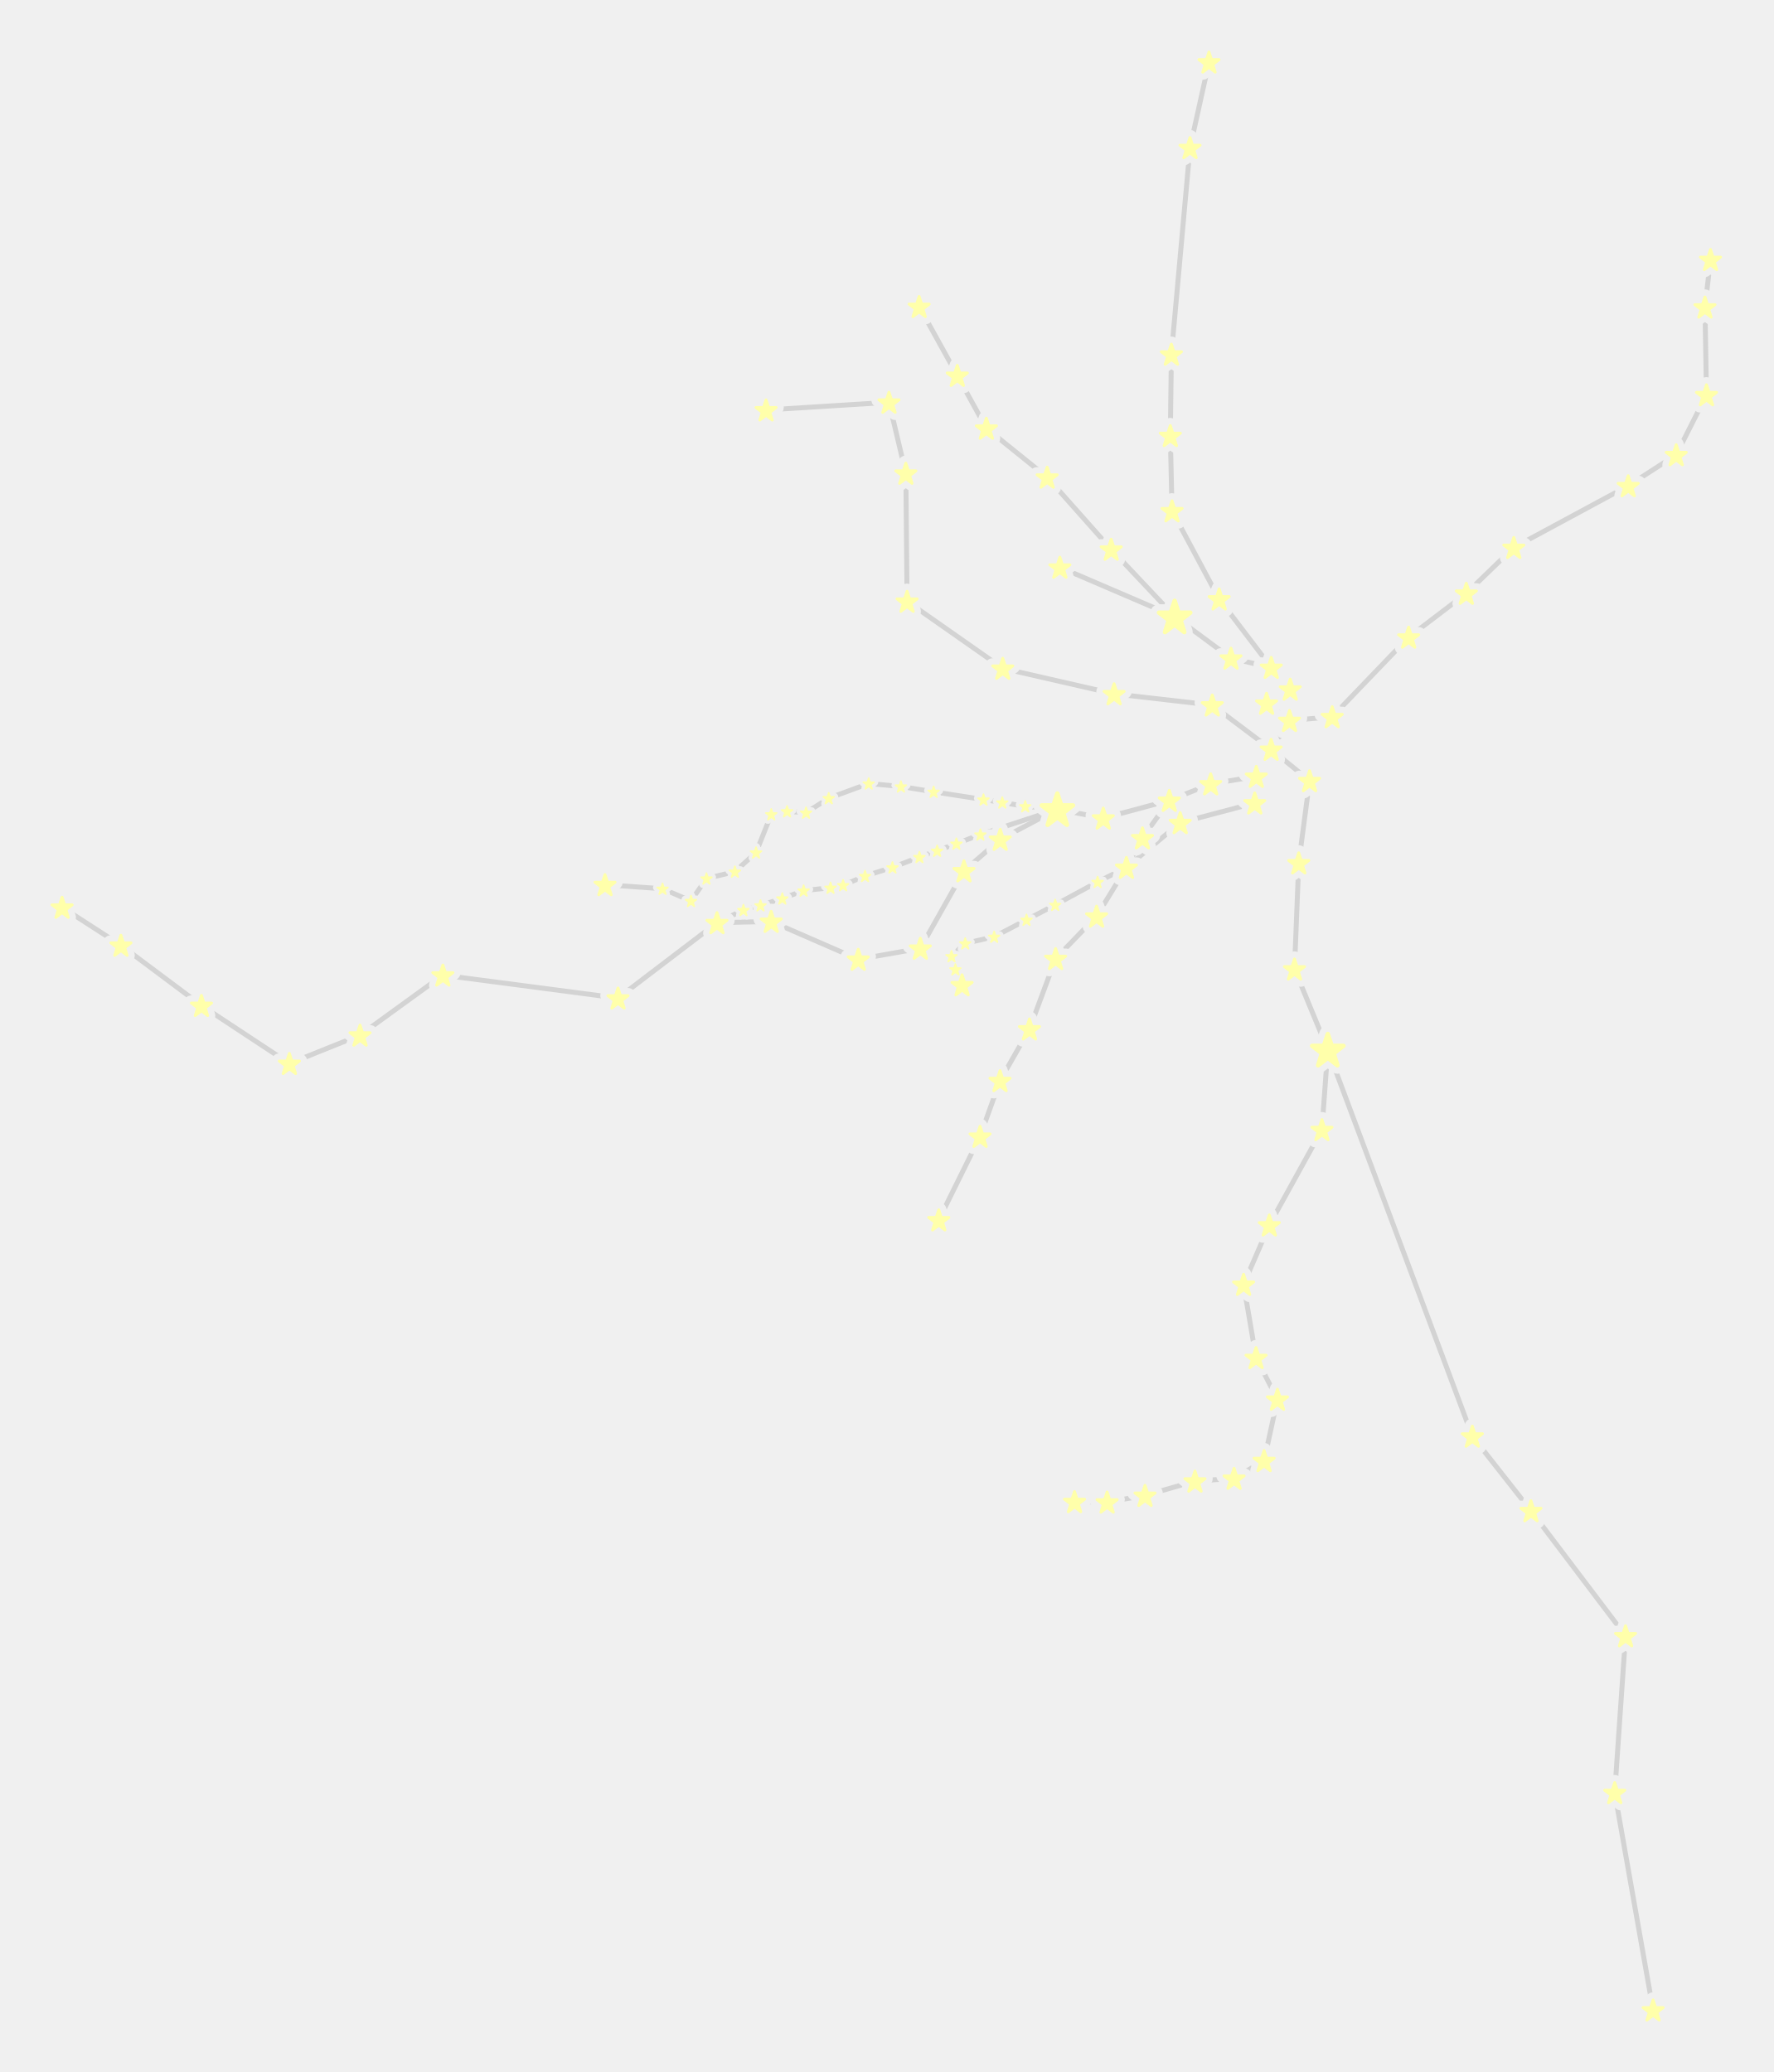
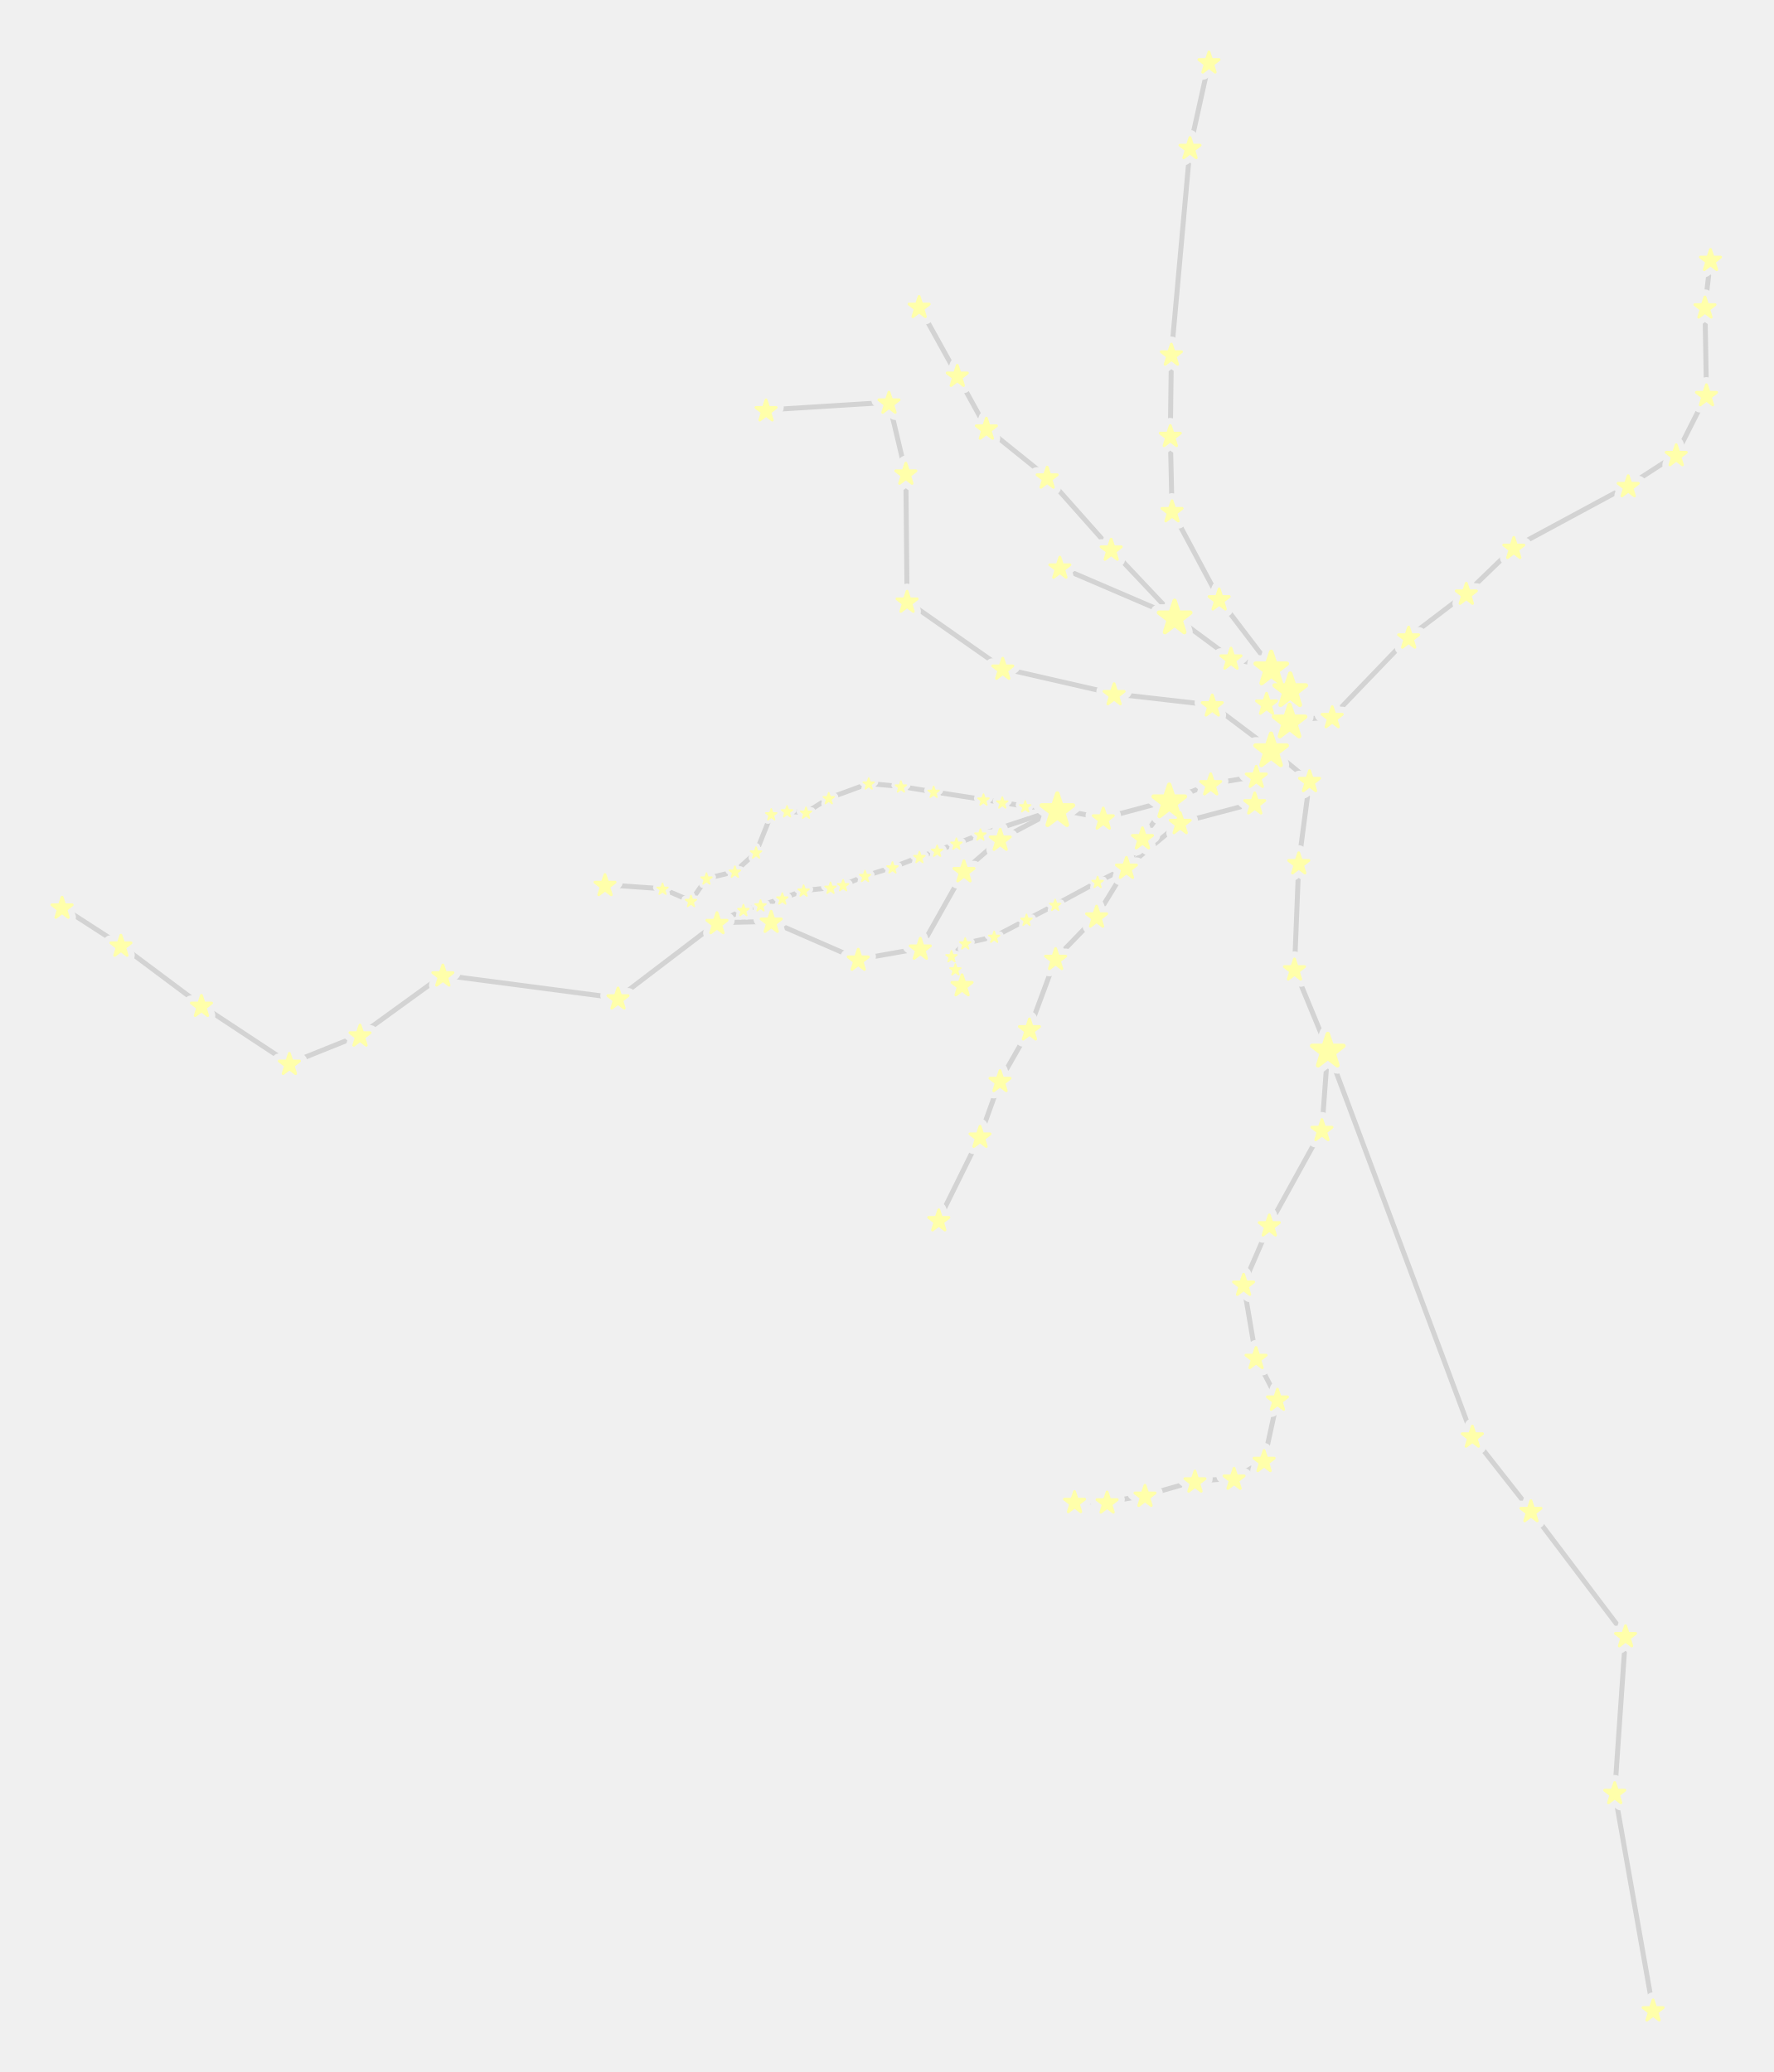
<svg xmlns="http://www.w3.org/2000/svg" width="3000" height="3505" viewBox="0 0 3000 3505">
  <defs>
    <path id="star" d="M100,39.332c0-3.332-2.636-6.029-5.935-6.169c0.004-0.012,0.004-0.024,0.009-0.035H65.461L55.863,4.341 c-0.004,0-0.009,0.001-0.014,0.001C55.058,1.833,52.738,0,49.967,0c-2.938,0-5.384,2.048-6.023,4.789 c-0.007-0.001-0.015,0-0.021-0.002l-9.45,28.341H6.336c-0.048-0.001-0.092-0.014-0.139-0.014C2.773,33.113,0,35.888,0,39.31 c0,1.884,0.857,3.55,2.185,4.687c-0.007,0.01-0.011,0.021-0.019,0.031L26.24,62.535l-8.961,28.683 c-0.364,0.789-0.582,1.659-0.582,2.587c0,3.422,2.775,6.195,6.198,6.195c1.405,0,2.687-0.484,3.727-1.272 c0.011,0.01,0.025,0.017,0.036,0.026L50.027,80.84l22.536,17.317C73.688,99.294,75.245,100,76.97,100 c3.424,0,6.198-2.773,6.198-6.195c0-0.748-0.154-1.456-0.397-2.121c0.016-0.002,0.029-0.01,0.045-0.012l-9.077-29.016l23.718-18.332 c-0.002-0.001-0.005-0.003-0.007-0.005C98.988,43.192,100,41.386,100,39.332z" />
    <mask id="gaps" maskUnits="userSpaceOnUse" x="0" y="0" width="3000" height="3505">
      <rect width="3000" height="3505" fill="#fff" />
      <g fill="#000" stroke="#000" stroke-linejoin="round">
        <use href="#star" transform="translate(1605.3 1629.3) scale(0.21)" stroke-width="53.85" />
        <use href="#star" transform="translate(1598.7 1607) scale(0.21)" stroke-width="53.85" />
        <use href="#star" transform="translate(1621.9 1585.3) scale(0.21)" stroke-width="53.85" />
        <use href="#star" transform="translate(1670.9 1574.1) scale(0.21)" stroke-width="53.85" />
        <use href="#star" transform="translate(1725.6 1545.4) scale(0.21)" stroke-width="53.85" />
        <use href="#star" transform="translate(1246.8 1528.9) scale(0.21)" stroke-width="53.85" />
        <use href="#star" transform="translate(1275.7 1521) scale(0.21)" stroke-width="53.85" />
        <use href="#star" transform="translate(1774.1 1520.2) scale(0.21)" stroke-width="53.85" />
        <use href="#star" transform="translate(1158.1 1513.6) scale(0.21)" stroke-width="53.85" />
        <use href="#star" transform="translate(1312.6 1509.4) scale(0.21)" stroke-width="53.85" />
        <use href="#star" transform="translate(1348.6 1496) scale(0.21)" stroke-width="53.85" />
        <use href="#star" transform="translate(1110 1492.9) scale(0.21)" stroke-width="53.85" />
        <use href="#star" transform="translate(1394.1 1491.2) scale(0.21)" stroke-width="53.85" />
        <use href="#star" transform="translate(1415.4 1486.9) scale(0.21)" stroke-width="53.85" />
        <use href="#star" transform="translate(1845.8 1481.4) scale(0.21)" stroke-width="53.85" />
        <use href="#star" transform="translate(1184.3 1475.6) scale(0.21)" stroke-width="53.85" />
        <use href="#star" transform="translate(1452.5 1471.3) scale(0.21)" stroke-width="53.85" />
        <use href="#star" transform="translate(1232.4 1464) scale(0.21)" stroke-width="53.85" />
        <use href="#star" transform="translate(1498.9 1456.8) scale(0.21)" stroke-width="53.85" />
        <use href="#star" transform="translate(1544.5 1439.3) scale(0.21)" stroke-width="53.85" />
        <use href="#star" transform="translate(1268.2 1431.6) scale(0.21)" stroke-width="53.85" />
        <use href="#star" transform="translate(1574.4 1428.6) scale(0.21)" stroke-width="53.85" />
        <use href="#star" transform="translate(1607 1416.6) scale(0.21)" stroke-width="53.85" />
        <use href="#star" transform="translate(1647.6 1401.2) scale(0.21)" stroke-width="53.85" />
        <use href="#star" transform="translate(1293.9 1367) scale(0.21)" stroke-width="53.85" />
        <use href="#star" transform="translate(1352.7 1364.2) scale(0.21)" stroke-width="53.85" />
        <use href="#star" transform="translate(1320.6 1361.9) scale(0.21)" stroke-width="53.85" />
        <use href="#star" transform="translate(1723.4 1353.4) scale(0.21)" stroke-width="53.85" />
        <use href="#star" transform="translate(1684.6 1347) scale(0.21)" stroke-width="53.85" />
        <use href="#star" transform="translate(1652.8 1342) scale(0.21)" stroke-width="53.85" />
        <use href="#star" transform="translate(1391.1 1339.7) scale(0.21)" stroke-width="53.85" />
        <use href="#star" transform="translate(1568.5 1328.9) scale(0.21)" stroke-width="53.85" />
        <use href="#star" transform="translate(1513.2 1319.9) scale(0.21)" stroke-width="53.85" />
        <use href="#star" transform="translate(1458.7 1314.9) scale(0.21)" stroke-width="53.85" />
        <use href="#star" transform="translate(2776.3 3380.7) scale(0.39)" stroke-width="53.85" />
        <use href="#star" transform="translate(2711.4 3013) scale(0.39)" stroke-width="53.85" />
        <use href="#star" transform="translate(2729.7 2747.7) scale(0.39)" stroke-width="53.85" />
        <use href="#star" transform="translate(2569.7 2536.1) scale(0.39)" stroke-width="53.85" />
        <use href="#star" transform="translate(1852.9 2521.5) scale(0.39)" stroke-width="53.85" />
        <use href="#star" transform="translate(1797.8 2520.7) scale(0.39)" stroke-width="53.85" />
        <use href="#star" transform="translate(1917 2510.2) scale(0.39)" stroke-width="53.85" />
        <use href="#star" transform="translate(2001.5 2486) scale(0.39)" stroke-width="53.85" />
        <use href="#star" transform="translate(2067.6 2481.3) scale(0.39)" stroke-width="53.85" />
        <use href="#star" transform="translate(2118.4 2451.3) scale(0.39)" stroke-width="53.85" />
        <use href="#star" transform="translate(2470.6 2410) scale(0.39)" stroke-width="53.85" />
        <use href="#star" transform="translate(2141 2347.6) scale(0.39)" stroke-width="53.85" />
        <use href="#star" transform="translate(2104.8 2277.1) scale(0.39)" stroke-width="53.85" />
        <use href="#star" transform="translate(2083.7 2153.2) scale(0.39)" stroke-width="53.85" />
        <use href="#star" transform="translate(2127.2 2052.8) scale(0.39)" stroke-width="53.85" />
        <use href="#star" transform="translate(1568.2 2044.1) scale(0.39)" stroke-width="53.85" />
        <use href="#star" transform="translate(1638 1902.8) scale(0.39)" stroke-width="53.85" />
        <use href="#star" transform="translate(2216.2 1891.5) scale(0.39)" stroke-width="53.85" />
        <use href="#star" transform="translate(1671.8 1808.6) scale(0.39)" stroke-width="53.85" />
        <use href="#star" transform="translate(469.9 1779.5) scale(0.39)" stroke-width="53.85" />
        <use href="#star" transform="translate(589.4 1731.6) scale(0.39)" stroke-width="53.85" />
        <use href="#star" transform="translate(1721.6 1721.2) scale(0.39)" stroke-width="53.85" />
        <use href="#star" transform="translate(321.2 1681.4) scale(0.39)" stroke-width="53.85" />
        <use href="#star" transform="translate(1025.7 1668.9) scale(0.39)" stroke-width="53.85" />
        <use href="#star" transform="translate(1607.6 1646.5) scale(0.39)" stroke-width="53.85" />
        <use href="#star" transform="translate(729.5 1630) scale(0.39)" stroke-width="53.85" />
        <use href="#star" transform="translate(2169.8 1619.8) scale(0.39)" stroke-width="53.85" />
        <use href="#star" transform="translate(1432 1603.3) scale(0.39)" stroke-width="53.85" />
        <use href="#star" transform="translate(1765.8 1602.1) scale(0.39)" stroke-width="53.85" />
        <use href="#star" transform="translate(1537 1584.7) scale(0.39)" stroke-width="53.85" />
        <use href="#star" transform="translate(185 1579.6) scale(0.39)" stroke-width="53.85" />
        <use href="#star" transform="translate(1193.1 1541.4) scale(0.39)" stroke-width="53.85" />
        <use href="#star" transform="translate(1284.8 1539.2) scale(0.39)" stroke-width="53.85" />
        <use href="#star" transform="translate(1835.1 1530.4) scale(0.39)" stroke-width="53.85" />
        <use href="#star" transform="translate(85.5 1515.3) scale(0.39)" stroke-width="53.85" />
        <use href="#star" transform="translate(1003.7 1477) scale(0.39)" stroke-width="53.85" />
        <use href="#star" transform="translate(1610.8 1453.7) scale(0.39)" stroke-width="53.85" />
        <use href="#star" transform="translate(1885.6 1447.9) scale(0.39)" stroke-width="53.85" />
        <use href="#star" transform="translate(2177 1440.2) scale(0.39)" stroke-width="53.85" />
        <use href="#star" transform="translate(1672.1 1400.4) scale(0.39)" stroke-width="53.85" />
        <use href="#star" transform="translate(1912.7 1397.9) scale(0.39)" stroke-width="53.85" />
        <use href="#star" transform="translate(1976.5 1372.2) scale(0.39)" stroke-width="53.85" />
        <use href="#star" transform="translate(1846.4 1364.5) scale(0.39)" stroke-width="53.85" />
        <use href="#star" transform="translate(2102.6 1338.9) scale(0.39)" stroke-width="53.85" />
        <use href="#star" transform="translate(2028.1 1306.6) scale(0.39)" stroke-width="53.85" />
        <use href="#star" transform="translate(2195.3 1301.2) scale(0.39)" stroke-width="53.85" />
        <use href="#star" transform="translate(2105.2 1293.9) scale(0.39)" stroke-width="53.85" />
        <use href="#star" transform="translate(2233.6 1193) scale(0.39)" stroke-width="53.85" />
        <use href="#star" transform="translate(2030.8 1173.2) scale(0.39)" stroke-width="53.85" />
        <use href="#star" transform="translate(2122.6 1170.3) scale(0.39)" stroke-width="53.85" />
        <use href="#star" transform="translate(1864.7 1154.2) scale(0.39)" stroke-width="53.85" />
        <use href="#star" transform="translate(1676.4 1111.1) scale(0.39)" stroke-width="53.85" />
        <use href="#star" transform="translate(2062.4 1094) scale(0.39)" stroke-width="53.85" />
        <use href="#star" transform="translate(2362.9 1058.4) scale(0.39)" stroke-width="53.85" />
        <use href="#star" transform="translate(1514.6 997.7) scale(0.39)" stroke-width="53.85" />
        <use href="#star" transform="translate(2042.4 993.8) scale(0.39)" stroke-width="53.85" />
        <use href="#star" transform="translate(2460.4 984.2) scale(0.39)" stroke-width="53.85" />
        <use href="#star" transform="translate(1773 940.1) scale(0.39)" stroke-width="53.85" />
        <use href="#star" transform="translate(1859.8 909.7) scale(0.39)" stroke-width="53.85" />
        <use href="#star" transform="translate(2540.7 906.7) scale(0.39)" stroke-width="53.85" />
        <use href="#star" transform="translate(1962.7 844.7) scale(0.39)" stroke-width="53.85" />
        <use href="#star" transform="translate(2734.2 802.3) scale(0.39)" stroke-width="53.85" />
        <use href="#star" transform="translate(1751.5 787.8) scale(0.39)" stroke-width="53.85" />
        <use href="#star" transform="translate(1512.5 781.1) scale(0.39)" stroke-width="53.85" />
        <use href="#star" transform="translate(2815.4 749.8) scale(0.39)" stroke-width="53.85" />
        <use href="#star" transform="translate(1959.8 717.4) scale(0.39)" stroke-width="53.85" />
        <use href="#star" transform="translate(1648.7 705) scale(0.39)" stroke-width="53.85" />
        <use href="#star" transform="translate(1276.1 674) scale(0.39)" stroke-width="53.85" />
        <use href="#star" transform="translate(1484 661) scale(0.39)" stroke-width="53.85" />
        <use href="#star" transform="translate(2866.6 648.4) scale(0.39)" stroke-width="53.85" />
        <use href="#star" transform="translate(1599.5 615.6) scale(0.39)" stroke-width="53.85" />
        <use href="#star" transform="translate(1961.6 579.7) scale(0.39)" stroke-width="53.85" />
        <use href="#star" transform="translate(2864 500) scale(0.39)" stroke-width="53.85" />
        <use href="#star" transform="translate(1535 499.1) scale(0.39)" stroke-width="53.85" />
        <use href="#star" transform="translate(2873.4 419.6) scale(0.39)" stroke-width="53.85" />
        <use href="#star" transform="translate(1993.1 230.3) scale(0.39)" stroke-width="53.85" />
        <use href="#star" transform="translate(2025.2 85.5) scale(0.39)" stroke-width="53.85" />
        <use href="#star" transform="translate(2215.4 1745.4) scale(0.6045)" stroke-width="34.74" />
        <use href="#star" transform="translate(1758 1338.6) scale(0.6045)" stroke-width="34.74" />
-         <use href="#star" transform="translate(1958.1 1334.5) scale(0.39)" stroke-width="53.85" />
-         <use href="#star" transform="translate(2130.3 1248.2) scale(0.39)" stroke-width="53.85" />
-         <use href="#star" transform="translate(2161.4 1199.4) scale(0.39)" stroke-width="53.85" />
-         <use href="#star" transform="translate(2162.6 1146.4) scale(0.39)" stroke-width="53.85" />
-         <use href="#star" transform="translate(2130.5 1109.6) scale(0.39)" stroke-width="53.85" />
+         <use href="#star" transform="translate(1947.3 1323.7) scale(0.6045)" stroke-width="34.74" />
+         <use href="#star" transform="translate(2119.5 1237.4) scale(0.6045)" stroke-width="34.74" />
+         <use href="#star" transform="translate(2150.7 1188.7) scale(0.6045)" stroke-width="34.74" />
+         <use href="#star" transform="translate(2151.9 1135.7) scale(0.6045)" stroke-width="34.74" />
+         <use href="#star" transform="translate(2119.8 1098.9) scale(0.6045)" stroke-width="34.74" />
        <use href="#star" transform="translate(1956.4 1012.6) scale(0.6045)" stroke-width="34.74" />
      </g>
    </mask>
  </defs>
  <g mask="url(#gaps)" fill="none" stroke="#d3d3d3" stroke-width="8.4" stroke-linecap="round" stroke-linejoin="round">
    <path d="M1295.6 693.5 L1503.5 680.5" />
    <path d="M1331.1 1372.4 L1363.2 1374.7" />
    <path d="M1579 1339.4 L1663.3 1352.5" />
    <path d="M2189.3 1639.3 L2245.6 1775.6" />
    <path d="M2479.9 1003.7 L2382.4 1077.9" />
    <path d="M2253.1 1212.5 L2180.9 1218.9" />
    <path d="M2047.6 1326.1 L2124.7 1313.4" />
    <path d="M2124.3 2296.6 L2160.5 2367.1" />
    <path d="M2124.3 2296.6 L2103.2 2172.7" />
    <path d="M1979.3 736.9 L1982.2 864.2" />
    <path d="M1579 1339.4 L1523.7 1330.4" />
    <path d="M1619 635.1 L1554.5 518.6" />
    <path d="M1996 1391.7 L1905.1 1467.4" />
    <path d="M1615.8 1639.8 L1609.2 1617.5" />
    <path d="M1304.3 1558.7 L1212.6 1560.9" />
    <path d="M1359.1 1506.5 L1404.6 1501.7" />
    <path d="M1733.9 1363.9 L1788.2 1368.8" />
    <path d="M2886.1 667.9 L2834.9 769.3" />
    <path d="M1425.9 1497.4 L1463 1481.8" />
    <path d="M2124.7 1313.4 L2149.8 1267.7" />
    <path d="M2189.3 1639.3 L2196.5 1459.7" />
    <path d="M1523.7 1330.4 L1469.2 1325.4" />
    <path d="M1304.3 1558.7 L1451.5 1622.8" />
    <path d="M1681.4 1584.6 L1736.1 1555.9" />
    <path d="M2795.8 3400.2 L2730.9 3032.5" />
    <path d="M1663.3 1352.5 L1695.1 1357.5" />
    <path d="M1733.9 1363.9 L1695.1 1357.5" />
    <path d="M2137.9 2470.8 L2087.1 2500.8" />
    <path d="M1451.5 1622.8 L1556.5 1604.2" />
    <path d="M1872.4 2541 L1817.3 2540.2" />
    <path d="M2137.9 2470.8 L2160.5 2367.1" />
    <path d="M2021 2505.5 L1936.5 2529.7" />
    <path d="M1045.2 1688.4 L749 1649.5" />
    <path d="M1168.6 1524.1 L1194.8 1486.1" />
    <path d="M2124.7 1313.4 L2122.1 1358.4" />
    <path d="M1194.8 1486.1 L1242.9 1474.5" />
    <path d="M1212.6 1560.9 L1257.3 1539.4" />
    <path d="M1695.9 1130.6 L1884.2 1173.7" />
    <path d="M2047.6 1326.1 L1977.6 1354" />
    <path d="M1977.6 1354 L1932.2 1417.4" />
    <path d="M1509.4 1467.3 L1555 1449.8" />
    <path d="M1503.5 680.5 L1532 800.6" />
    <path d="M1286.2 1531.5 L1323.1 1519.9" />
    <path d="M2124.7 1313.4 L2149.8 1267.7" />
    <path d="M2149.8 1267.7 L2214.8 1320.7" />
    <path d="M489.4 1799 L340.7 1700.9" />
    <path d="M1286.2 1531.5 L1257.3 1539.4" />
    <path d="M1879.3 929.2 L1771 807.3" />
    <path d="M1425.9 1497.4 L1404.6 1501.7" />
    <path d="M1691.6 1419.9 L1630.3 1473.2" />
    <path d="M2146.7 2072.3 L2103.2 2172.7" />
    <path d="M1771 807.3 L1668.2 724.5" />
    <path d="M2142.1 1189.8 L2180.9 1218.9" />
    <path d="M2180.9 1218.9 L2182.1 1165.9" />
    <path d="M2180.9 1218.9 L2149.8 1267.7" />
    <path d="M1363.2 1374.7 L1401.6 1350.2" />
    <path d="M1587.7 2063.6 L1657.5 1922.3" />
    <path d="M2182.1 1165.9 L2150 1129.1" />
    <path d="M1695.9 1130.6 L1534.1 1017.2" />
    <path d="M1469.2 1325.4 L1401.6 1350.2" />
    <path d="M1615.8 1639.8 L1627.1 1666" />
    <path d="M1617.5 1427.1 L1658.1 1411.7" />
    <path d="M1977.6 1354 L1865.9 1384" />
    <path d="M1741.1 1740.7 L1691.3 1828.1" />
    <path d="M2245.6 1775.6 L2490.1 2429.5" />
    <path d="M2245.6 1775.6 L2235.7 1911" />
    <path d="M1691.6 1419.9 L1788.2 1368.8" />
    <path d="M1865.9 1384 L1788.2 1368.8" />
    <path d="M1788.2 1368.8 L1658.1 1411.7" />
    <path d="M2050.3 1192.7 L1884.2 1173.7" />
    <path d="M1617.5 1427.1 L1584.9 1439.1" />
    <path d="M1023.2 1496.5 L1120.5 1503.4" />
    <path d="M1879.3 929.2 L1986.6 1042.9" />
    <path d="M1986.6 1042.9 L1792.5 959.6" />
    <path d="M1736.1 1555.9 L1784.6 1530.7" />
    <path d="M1556.5 1604.2 L1630.3 1473.2" />
    <path d="M1905.1 1467.4 L1854.6 1549.9" />
    <path d="M1784.6 1530.7 L1856.3 1491.9" />
    <path d="M1619 635.1 L1668.2 724.5" />
    <path d="M2021 2505.5 L2087.1 2500.8" />
    <path d="M1681.4 1584.6 L1632.4 1595.8" />
    <path d="M2012.6 249.8 L1981.1 599.2" />
    <path d="M2253.1 1212.5 L2382.4 1077.9" />
    <path d="M489.4 1799 L608.9 1751.1" />
    <path d="M608.9 1751.1 L749 1649.5" />
    <path d="M2061.9 1013.3 L2150 1129.1" />
    <path d="M2150 1129.1 L2081.9 1113.5" />
    <path d="M1856.3 1491.9 L1905.1 1467.4" />
    <path d="M2012.6 249.8 L2044.7 105" />
    <path d="M2753.7 821.8 L2560.2 926.2" />
    <path d="M2050.3 1192.7 L2149.8 1267.7" />
    <path d="M1534.1 1017.2 L1532 800.6" />
    <path d="M2730.9 3032.5 L2749.2 2767.2" />
    <path d="M2749.2 2767.2 L2589.2 2555.6" />
    <path d="M2886.1 667.9 L2883.5 519.5" />
    <path d="M1741.1 1740.7 L1785.3 1621.6" />
    <path d="M1045.2 1688.4 L1212.6 1560.9" />
    <path d="M1785.3 1621.6 L1854.6 1549.9" />
    <path d="M1632.4 1595.8 L1609.2 1617.5" />
    <path d="M1657.5 1922.3 L1691.3 1828.1" />
    <path d="M2753.7 821.8 L2834.9 769.3" />
    <path d="M2146.7 2072.3 L2235.7 1911" />
    <path d="M1168.6 1524.1 L1120.5 1503.4" />
    <path d="M1986.6 1042.9 L2081.9 1113.5" />
    <path d="M2196.5 1459.7 L2214.8 1320.7" />
    <path d="M2149.8 1267.7 L2180.9 1218.9" />
    <path d="M2182.1 1165.9 L2180.9 1218.9" />
    <path d="M1242.9 1474.5 L1278.7 1442.1" />
    <path d="M1584.9 1439.1 L1555 1449.8" />
    <path d="M2061.9 1013.3 L1982.2 864.2" />
    <path d="M1509.4 1467.3 L1463 1481.8" />
    <path d="M1932.2 1417.4 L1905.1 1467.4" />
    <path d="M1359.1 1506.5 L1323.1 1519.9" />
    <path d="M1996 1391.7 L2122.1 1358.4" />
    <path d="M1872.4 2541 L1936.5 2529.7" />
    <path d="M340.7 1700.9 L204.5 1599.1" />
    <path d="M1278.7 1442.1 L1304.4 1377.5" />
    <path d="M1979.3 736.9 L1981.1 599.2" />
    <path d="M2479.9 1003.7 L2560.2 926.2" />
    <path d="M2490.1 2429.5 L2589.2 2555.6" />
    <path d="M2883.5 519.5 L2892.9 439.1" />
    <path d="M105 1534.8 L204.5 1599.1" />
    <path d="M1331.1 1372.4 L1304.4 1377.5" />
  </g>
  <g fill="#ffffaa">
    <use href="#star" transform="translate(1605.3 1629.3) scale(0.21)" />
    <use href="#star" transform="translate(1598.7 1607) scale(0.21)" />
    <use href="#star" transform="translate(1621.9 1585.3) scale(0.21)" />
    <use href="#star" transform="translate(1670.9 1574.1) scale(0.21)" />
    <use href="#star" transform="translate(1725.6 1545.4) scale(0.21)" />
    <use href="#star" transform="translate(1246.8 1528.9) scale(0.21)" />
    <use href="#star" transform="translate(1275.7 1521) scale(0.21)" />
    <use href="#star" transform="translate(1774.1 1520.2) scale(0.21)" />
    <use href="#star" transform="translate(1158.1 1513.6) scale(0.21)" />
    <use href="#star" transform="translate(1312.6 1509.4) scale(0.21)" />
    <use href="#star" transform="translate(1348.6 1496) scale(0.21)" />
    <use href="#star" transform="translate(1110 1492.9) scale(0.21)" />
    <use href="#star" transform="translate(1394.1 1491.2) scale(0.21)" />
    <use href="#star" transform="translate(1415.4 1486.9) scale(0.21)" />
    <use href="#star" transform="translate(1845.8 1481.4) scale(0.21)" />
    <use href="#star" transform="translate(1184.3 1475.6) scale(0.21)" />
    <use href="#star" transform="translate(1452.5 1471.3) scale(0.21)" />
    <use href="#star" transform="translate(1232.4 1464) scale(0.21)" />
    <use href="#star" transform="translate(1498.9 1456.8) scale(0.21)" />
    <use href="#star" transform="translate(1544.5 1439.3) scale(0.21)" />
    <use href="#star" transform="translate(1268.2 1431.6) scale(0.21)" />
    <use href="#star" transform="translate(1574.4 1428.6) scale(0.21)" />
    <use href="#star" transform="translate(1607 1416.6) scale(0.21)" />
    <use href="#star" transform="translate(1647.6 1401.2) scale(0.21)" />
    <use href="#star" transform="translate(1293.9 1367) scale(0.21)" />
    <use href="#star" transform="translate(1352.7 1364.2) scale(0.21)" />
    <use href="#star" transform="translate(1320.6 1361.9) scale(0.21)" />
    <use href="#star" transform="translate(1723.4 1353.4) scale(0.21)" />
    <use href="#star" transform="translate(1684.6 1347) scale(0.21)" />
    <use href="#star" transform="translate(1652.8 1342) scale(0.21)" />
    <use href="#star" transform="translate(1391.1 1339.7) scale(0.21)" />
    <use href="#star" transform="translate(1568.5 1328.9) scale(0.21)" />
    <use href="#star" transform="translate(1513.2 1319.9) scale(0.21)" />
    <use href="#star" transform="translate(1458.7 1314.9) scale(0.21)" />
    <use href="#star" transform="translate(2776.3 3380.7) scale(0.39)" />
    <use href="#star" transform="translate(2711.4 3013) scale(0.39)" />
    <use href="#star" transform="translate(2729.7 2747.7) scale(0.39)" />
    <use href="#star" transform="translate(2569.7 2536.1) scale(0.39)" />
    <use href="#star" transform="translate(1852.9 2521.5) scale(0.39)" />
    <use href="#star" transform="translate(1797.8 2520.7) scale(0.39)" />
    <use href="#star" transform="translate(1917 2510.2) scale(0.39)" />
    <use href="#star" transform="translate(2001.5 2486) scale(0.39)" />
    <use href="#star" transform="translate(2067.6 2481.3) scale(0.39)" />
    <use href="#star" transform="translate(2118.4 2451.3) scale(0.39)" />
    <use href="#star" transform="translate(2470.6 2410) scale(0.39)" />
    <use href="#star" transform="translate(2141 2347.6) scale(0.39)" />
    <use href="#star" transform="translate(2104.8 2277.1) scale(0.39)" />
    <use href="#star" transform="translate(2083.7 2153.2) scale(0.39)" />
    <use href="#star" transform="translate(2127.2 2052.8) scale(0.39)" />
    <use href="#star" transform="translate(1568.2 2044.1) scale(0.39)" />
    <use href="#star" transform="translate(1638 1902.8) scale(0.39)" />
    <use href="#star" transform="translate(2216.2 1891.5) scale(0.39)" />
    <use href="#star" transform="translate(1671.8 1808.6) scale(0.39)" />
    <use href="#star" transform="translate(469.9 1779.5) scale(0.39)" />
    <use href="#star" transform="translate(589.4 1731.6) scale(0.39)" />
    <use href="#star" transform="translate(1721.6 1721.2) scale(0.39)" />
    <use href="#star" transform="translate(321.2 1681.4) scale(0.39)" />
    <use href="#star" transform="translate(1025.7 1668.9) scale(0.39)" />
    <use href="#star" transform="translate(1607.6 1646.5) scale(0.39)" />
    <use href="#star" transform="translate(729.5 1630) scale(0.39)" />
    <use href="#star" transform="translate(2169.8 1619.8) scale(0.39)" />
    <use href="#star" transform="translate(1432 1603.3) scale(0.39)" />
    <use href="#star" transform="translate(1765.8 1602.1) scale(0.39)" />
    <use href="#star" transform="translate(1537 1584.7) scale(0.39)" />
    <use href="#star" transform="translate(185 1579.6) scale(0.39)" />
    <use href="#star" transform="translate(1193.1 1541.4) scale(0.39)" />
    <use href="#star" transform="translate(1284.8 1539.2) scale(0.39)" />
    <use href="#star" transform="translate(1835.1 1530.4) scale(0.39)" />
    <use href="#star" transform="translate(85.5 1515.3) scale(0.39)" />
    <use href="#star" transform="translate(1003.7 1477) scale(0.39)" />
    <use href="#star" transform="translate(1610.8 1453.7) scale(0.39)" />
    <use href="#star" transform="translate(1885.6 1447.9) scale(0.39)" />
    <use href="#star" transform="translate(2177 1440.2) scale(0.39)" />
    <use href="#star" transform="translate(1672.1 1400.4) scale(0.39)" />
    <use href="#star" transform="translate(1912.7 1397.9) scale(0.39)" />
    <use href="#star" transform="translate(1976.5 1372.2) scale(0.39)" />
    <use href="#star" transform="translate(1846.4 1364.5) scale(0.39)" />
    <use href="#star" transform="translate(2102.6 1338.9) scale(0.39)" />
    <use href="#star" transform="translate(2028.1 1306.6) scale(0.39)" />
    <use href="#star" transform="translate(2195.3 1301.2) scale(0.39)" />
    <use href="#star" transform="translate(2105.2 1293.9) scale(0.39)" />
    <use href="#star" transform="translate(2233.6 1193) scale(0.39)" />
    <use href="#star" transform="translate(2030.8 1173.2) scale(0.39)" />
    <use href="#star" transform="translate(2122.6 1170.3) scale(0.39)" />
    <use href="#star" transform="translate(1864.7 1154.2) scale(0.39)" />
    <use href="#star" transform="translate(1676.4 1111.1) scale(0.39)" />
    <use href="#star" transform="translate(2062.4 1094) scale(0.39)" />
    <use href="#star" transform="translate(2362.9 1058.4) scale(0.39)" />
    <use href="#star" transform="translate(1514.6 997.7) scale(0.39)" />
    <use href="#star" transform="translate(2042.4 993.8) scale(0.39)" />
    <use href="#star" transform="translate(2460.4 984.2) scale(0.39)" />
    <use href="#star" transform="translate(1773 940.1) scale(0.39)" />
    <use href="#star" transform="translate(1859.8 909.7) scale(0.39)" />
    <use href="#star" transform="translate(2540.7 906.7) scale(0.39)" />
    <use href="#star" transform="translate(1962.7 844.7) scale(0.39)" />
    <use href="#star" transform="translate(2734.2 802.3) scale(0.39)" />
    <use href="#star" transform="translate(1751.5 787.8) scale(0.39)" />
    <use href="#star" transform="translate(1512.5 781.1) scale(0.39)" />
    <use href="#star" transform="translate(2815.4 749.8) scale(0.39)" />
    <use href="#star" transform="translate(1959.8 717.4) scale(0.39)" />
    <use href="#star" transform="translate(1648.7 705) scale(0.39)" />
    <use href="#star" transform="translate(1276.1 674) scale(0.39)" />
    <use href="#star" transform="translate(1484 661) scale(0.39)" />
    <use href="#star" transform="translate(2866.6 648.4) scale(0.39)" />
    <use href="#star" transform="translate(1599.5 615.6) scale(0.39)" />
    <use href="#star" transform="translate(1961.6 579.7) scale(0.39)" />
    <use href="#star" transform="translate(2864 500) scale(0.39)" />
    <use href="#star" transform="translate(1535 499.1) scale(0.39)" />
    <use href="#star" transform="translate(2873.4 419.6) scale(0.39)" />
    <use href="#star" transform="translate(1993.1 230.3) scale(0.39)" />
    <use href="#star" transform="translate(2025.2 85.5) scale(0.39)" />
    <use href="#star" transform="translate(2215.4 1745.4) scale(0.6045)" />
    <use href="#star" transform="translate(1758 1338.6) scale(0.6045)" />
-     <use href="#star" transform="translate(1958.1 1334.5) scale(0.39)" />
-     <use href="#star" transform="translate(2130.3 1248.2) scale(0.39)" />
-     <use href="#star" transform="translate(2161.4 1199.4) scale(0.39)" />
-     <use href="#star" transform="translate(2162.6 1146.4) scale(0.39)" />
-     <use href="#star" transform="translate(2130.5 1109.6) scale(0.39)" />
+     <use href="#star" transform="translate(1947.3 1323.7) scale(0.6045)" />
+     <use href="#star" transform="translate(2119.5 1237.4) scale(0.6045)" />
+     <use href="#star" transform="translate(2150.7 1188.7) scale(0.6045)" />
+     <use href="#star" transform="translate(2151.9 1135.7) scale(0.6045)" />
+     <use href="#star" transform="translate(2119.8 1098.9) scale(0.6045)" />
    <use href="#star" transform="translate(1956.4 1012.6) scale(0.6045)" />
  </g>
</svg>
